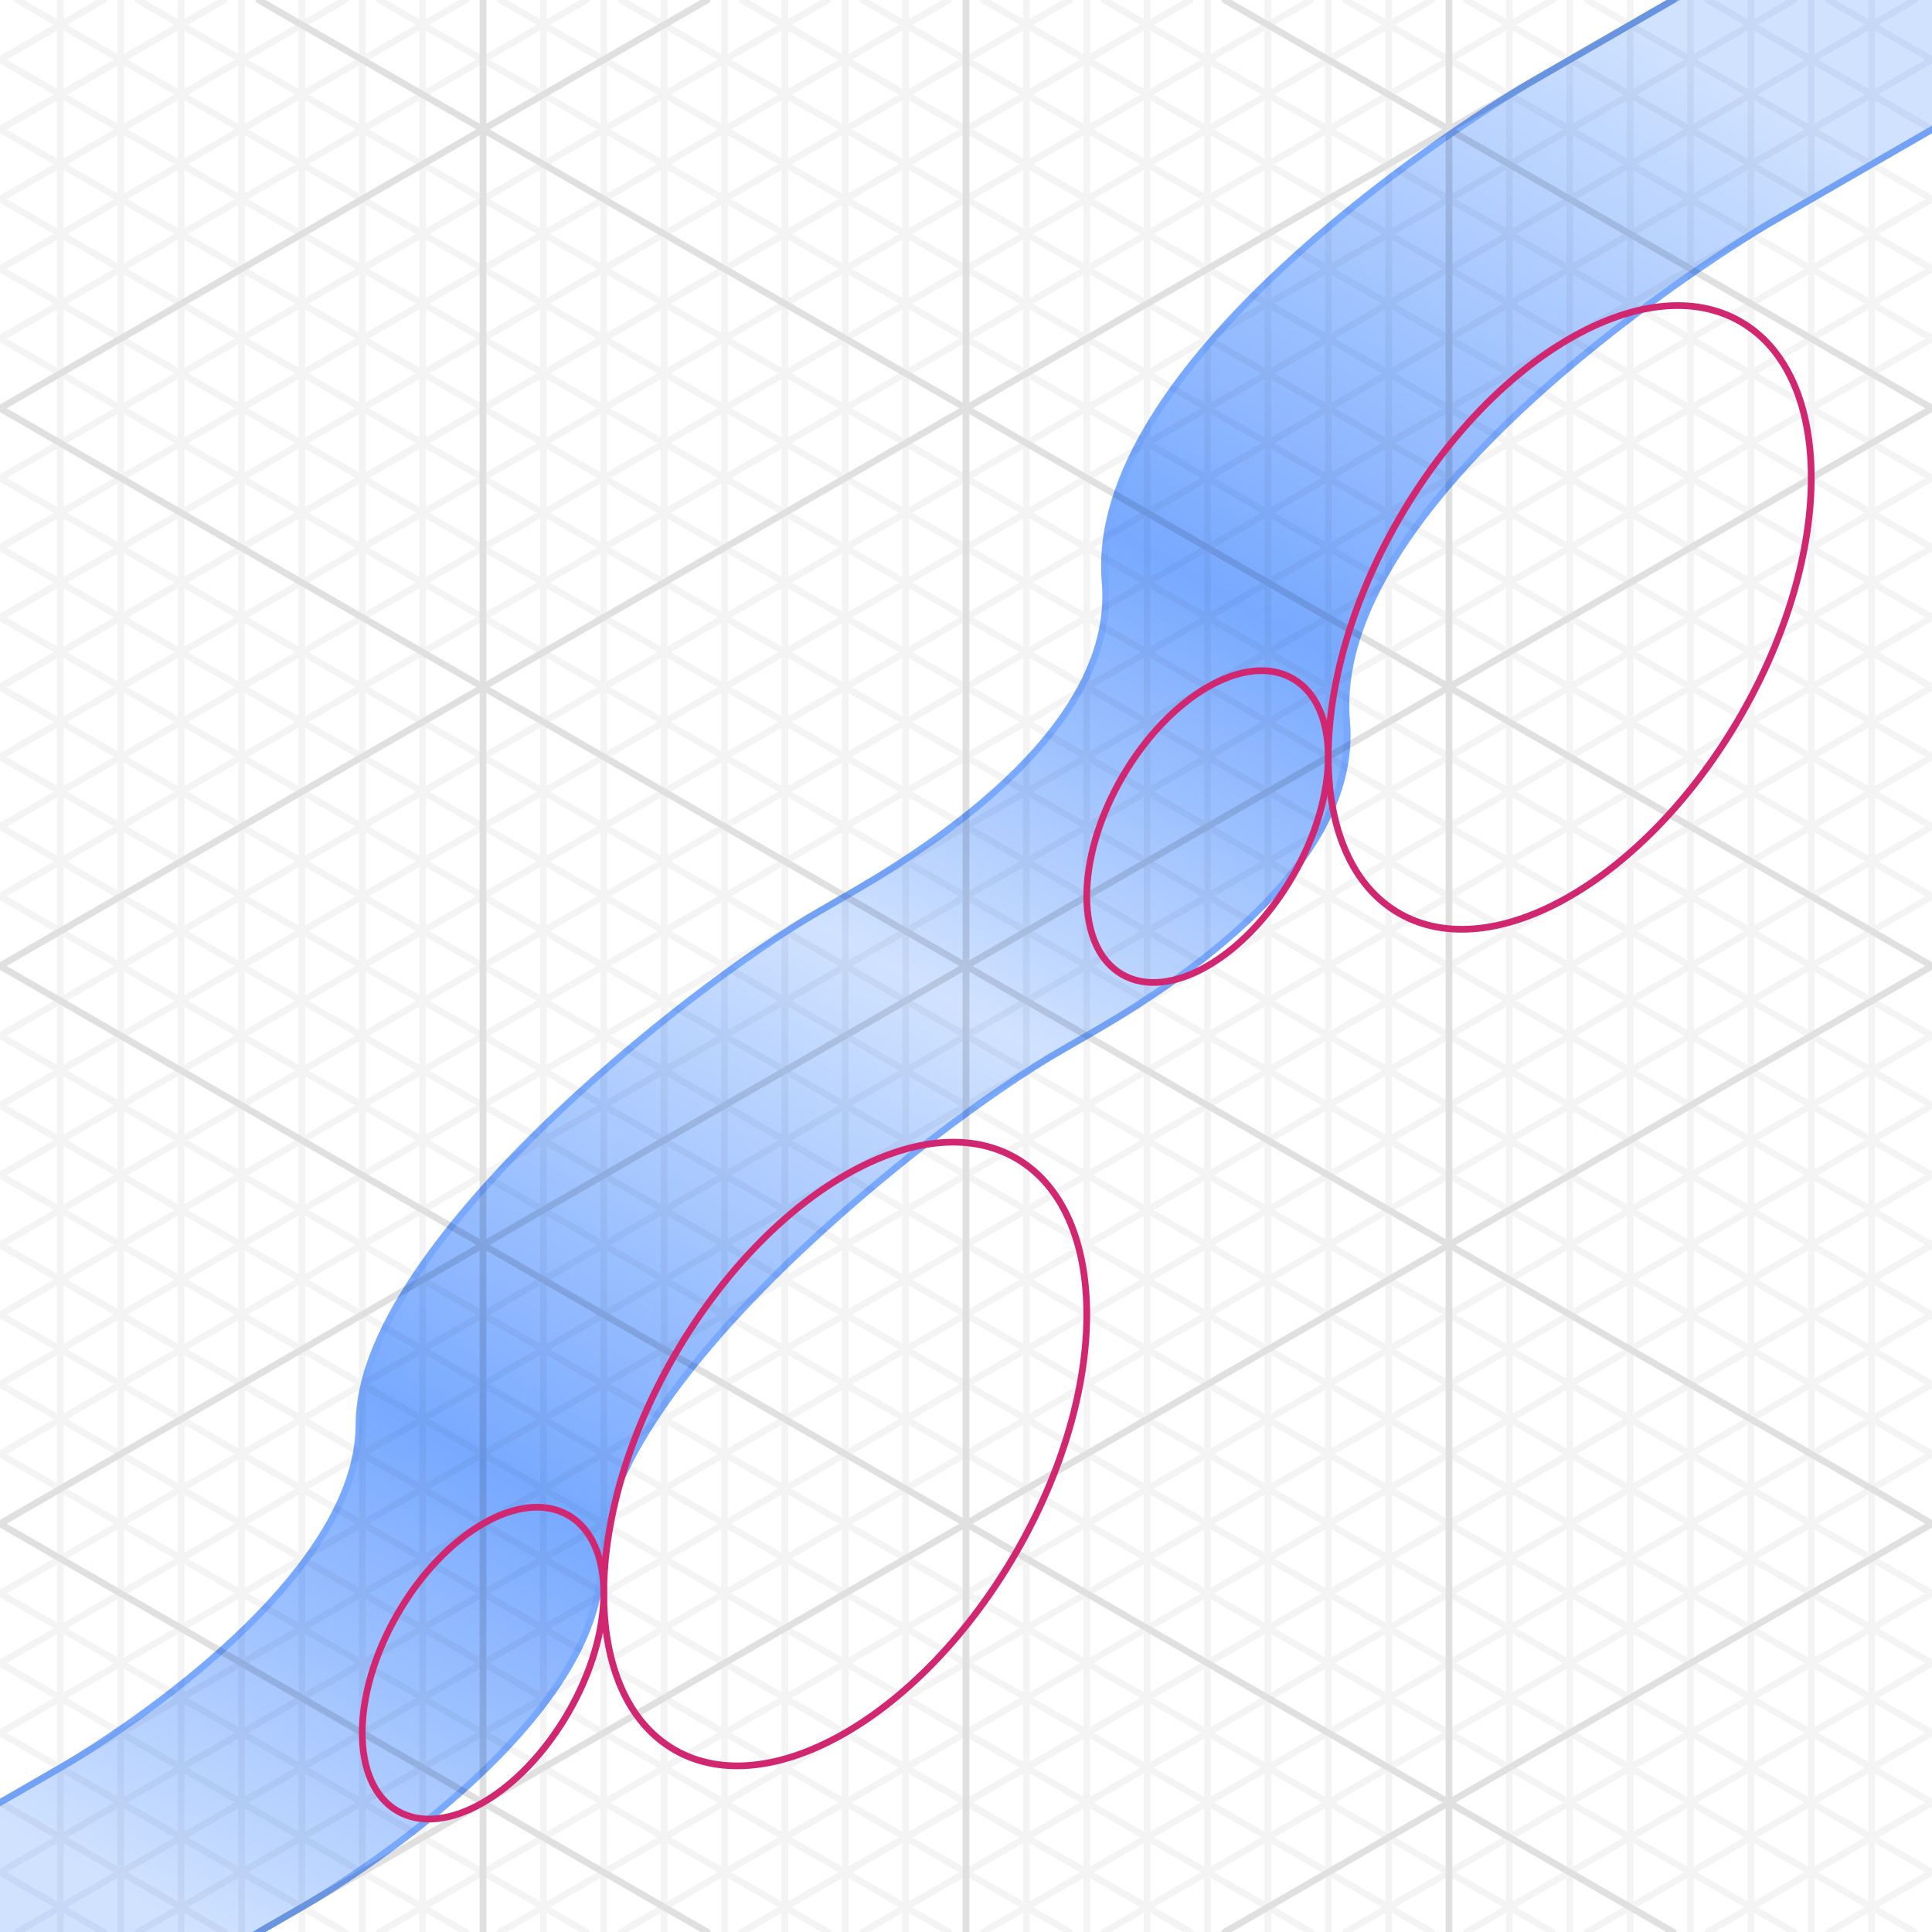
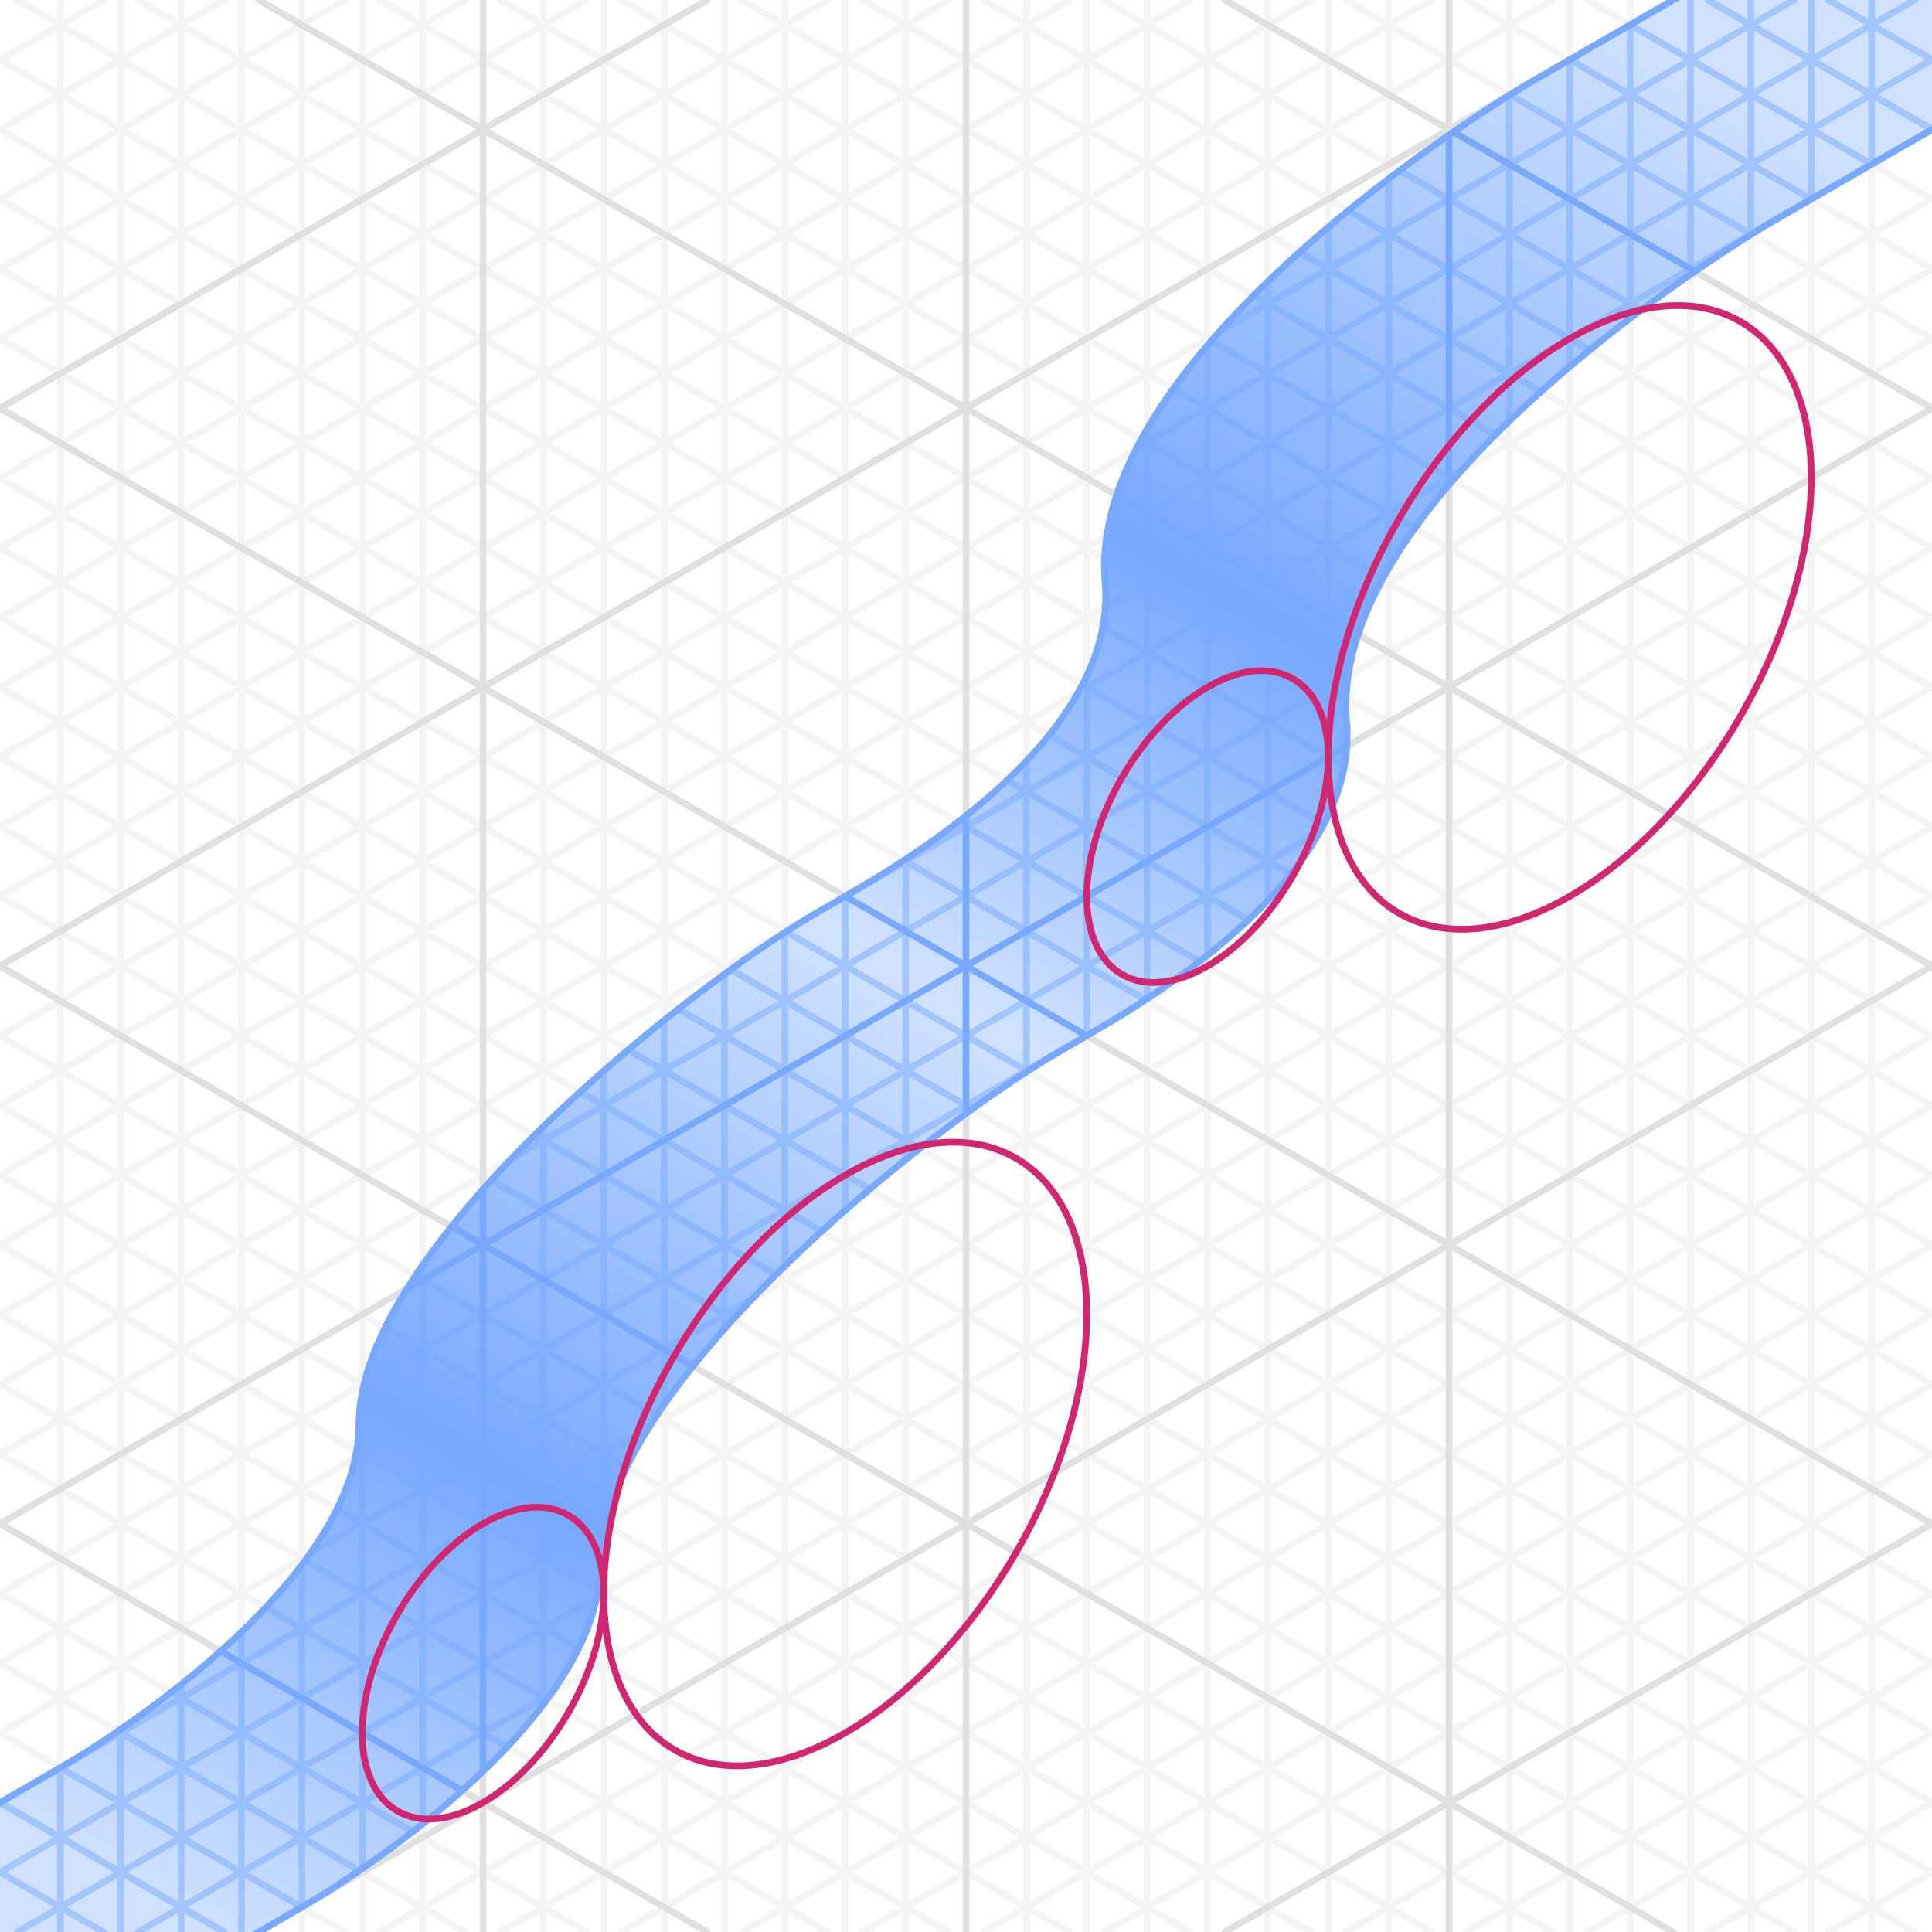
<svg xmlns="http://www.w3.org/2000/svg" viewBox="0 0 288 288">
  <defs>
-     <style>.cls-1{isolation:isolate;}.cls-2{fill:#fff;}.cls-3,.cls-4,.cls-6,.cls-7{fill:none;}.cls-3{stroke:#f4f4f4;}.cls-3,.cls-4{stroke-linecap:round;}.cls-3,.cls-4,.cls-5,.cls-6{stroke-miterlimit:10;}.cls-4{stroke:#e0e0e0;}.cls-5{stroke:#78a9ff;mix-blend-mode:multiply;fill:url(#linear-gradient);}.cls-6{stroke:#d12771;}</style>
+     <style>.cls-1,.cls-10,.cls-11,.cls-2,.cls-5,.cls-6{fill:none;}.cls-10,.cls-2{stroke:#78a9ff;}.cls-10,.cls-11,.cls-2,.cls-5,.cls-6{stroke-miterlimit:10;}.cls-3{clip-path:url(#clip-path);}.cls-4{fill:#fff;}.cls-5{stroke:#f4f4f4;}.cls-10,.cls-5,.cls-6{stroke-linecap:round;}.cls-6{stroke:#e0e0e0;}.cls-7{fill:url(#linear-gradient);}.cls-8{clip-path:url(#clip-path-2);}.cls-9{opacity:0.5;}.cls-11{stroke:#d12771;}</style>
+     <clipPath id="clip-path">
+       <rect class="cls-1" width="288" height="288" />
+     </clipPath>
    <linearGradient id="linear-gradient" x1="36" y1="331.061" x2="248.501" y2="-37.002" gradientUnits="userSpaceOnUse">
      <stop offset="0.079" stop-color="#d0e2ff" />
      <stop offset="0.272" stop-color="#78a9ff" />
      <stop offset="0.495" stop-color="#d0e2ff" />
      <stop offset="0.666" stop-color="#78a9ff" />
      <stop offset="0.914" stop-color="#d0e2ff" />
    </linearGradient>
+     <clipPath id="clip-path-2">
+       <path class="cls-2" d="M-9,273.9,9,263.511c9.942-5.74,44.519-28.6,44.517-51.255,0-26.1,48.635-64.88,68.517-76.359L126,133.606c9.942-5.739,40.69-23.991,38.737-46.865C162,54.686,216.267,19.289,227.91,12.415L265-9h32V14.1L263.91,33.2C252.267,40.075,198,75.472,200.737,107.527,202.69,130.4,171.942,148.653,162,154.392l-3.966,2.29c-19.882,11.48-68.519,50.258-68.517,76.36C89.519,255.7,54.942,278.557,45,284.3L9,305.08H-9Z" />
+     </clipPath>
  </defs>
-   <g class="cls-1">
-     <g id="Layer_3" data-name="Layer 3">
-       <rect class="cls-2" width="288" height="288" />
-       <line class="cls-3" x1="9" x2="9" y2="288" />
-       <line class="cls-3" x1="18" x2="18" y2="288" />
-       <line class="cls-3" x1="27" x2="27" y2="288" />
-       <line class="cls-3" x1="36" x2="36" y2="288" />
-       <line class="cls-3" x1="45" x2="45" y2="288" />
-       <line class="cls-3" x1="54" x2="54" y2="288" />
-       <line class="cls-3" x1="63" x2="63" y2="288" />
-       <line class="cls-3" x1="81" x2="81" y2="288" />
-       <line class="cls-3" x1="90" x2="90" y2="288" />
-       <line class="cls-3" x1="99" x2="99" y2="288" />
-       <line class="cls-3" x1="108" x2="108" y2="288" />
-       <line class="cls-3" x1="117" x2="117" y2="288" />
-       <line class="cls-3" x1="126" x2="126" y2="288" />
-       <line class="cls-3" x1="135" x2="135" y2="288" />
-       <line class="cls-3" x1="153" x2="153" y2="288" />
-       <line class="cls-3" x1="162" x2="162" y2="288" />
-       <line class="cls-3" x1="171" x2="171" y2="288" />
-       <line class="cls-3" x1="180" x2="180" y2="288" />
-       <line class="cls-3" x1="189" x2="189" y2="288" />
-       <line class="cls-3" x1="198" x2="198" y2="288" />
-       <line class="cls-3" x1="207" x2="207" y2="288" />
-       <line class="cls-3" x1="225" x2="225" y2="288" />
-       <line class="cls-3" x1="234" x2="234" y2="288" />
-       <line class="cls-3" x1="243" x2="243" y2="288" />
-       <line class="cls-3" x1="252" x2="252" y2="288" />
-       <line class="cls-3" x1="261" x2="261" y2="288" />
-       <line class="cls-3" x1="270" x2="270" y2="288" />
-       <line class="cls-3" x1="279" x2="279" y2="288" />
-       <line class="cls-3" x1="56.585" y1="288" x2="288" y2="154.392" />
-       <line class="cls-3" x1="74.585" y1="288" x2="288" y2="164.785" />
-       <line class="cls-3" x1="92.585" y1="288" x2="288" y2="175.177" />
-       <line class="cls-3" x1="110.585" y1="288" x2="288" y2="185.569" />
-       <line class="cls-3" x1="128.585" y1="288" x2="288" y2="195.962" />
-       <line class="cls-3" x1="146.585" y1="288" x2="288" y2="206.354" />
-       <line class="cls-3" x1="164.585" y1="288" x2="288" y2="216.746" />
-       <line class="cls-3" x1="200.585" y1="288" x2="288" y2="237.531" />
-       <line class="cls-3" x1="218.585" y1="288" x2="288" y2="247.923" />
-       <line class="cls-3" x1="236.585" y1="288" x2="288" y2="258.315" />
-       <line class="cls-3" x1="254.585" y1="288" x2="288" y2="268.708" />
-       <line class="cls-3" x1="254.585" y1="288" x2="288" y2="268.708" />
-       <line class="cls-3" x1="272.585" y1="288" x2="288" y2="279.1" />
-       <line class="cls-3" x1="110.585" y1="288" x2="288" y2="185.569" />
-       <line class="cls-3" x1="231.415" y2="133.608" />
-       <line class="cls-3" x1="213.415" y2="123.215" />
-       <line class="cls-3" x1="195.415" y2="112.823" />
-       <line class="cls-3" x1="177.415" y2="102.431" />
-       <line class="cls-3" x1="159.415" y2="92.038" />
-       <line class="cls-3" x1="141.415" y2="81.646" />
-       <line class="cls-3" x1="123.415" y2="71.254" />
-       <line class="cls-3" x1="87.415" y2="50.469" />
-       <line class="cls-3" x1="69.415" y2="40.077" />
-       <line class="cls-3" x1="51.415" y2="29.685" />
-       <line class="cls-3" x1="33.415" y2="19.292" />
-       <line class="cls-3" x1="33.415" y2="19.292" />
-       <line class="cls-3" x1="15.415" y2="8.9" />
-       <line class="cls-3" x1="177.415" y2="102.431" />
-       <line class="cls-3" x1="20.585" y1="288" x2="288" y2="133.608" />
-       <line class="cls-3" x1="2.585" y1="288" x2="288" y2="123.215" />
-       <line class="cls-3" y1="279.1" x2="288" y2="112.823" />
-       <line class="cls-3" y1="268.708" x2="288" y2="102.431" />
-       <line class="cls-3" y1="258.315" x2="288" y2="92.038" />
-       <line class="cls-3" y1="247.923" x2="288" y2="81.646" />
-       <line class="cls-3" y1="237.531" x2="288" y2="71.254" />
-       <line class="cls-3" y1="216.746" x2="288" y2="50.469" />
-       <line class="cls-3" y1="206.354" x2="288" y2="40.077" />
-       <line class="cls-3" y1="195.962" x2="288" y2="29.685" />
-       <line class="cls-3" y1="185.569" x2="288" y2="19.292" />
-       <line class="cls-3" y1="175.177" x2="288" y2="8.9" />
-       <line class="cls-3" y1="164.785" x2="285.415" />
-       <line class="cls-3" y1="154.392" x2="267.415" />
-       <line class="cls-3" x1="231.415" y1="288" y2="154.392" />
-       <line class="cls-3" x1="213.415" y1="288" y2="164.785" />
-       <line class="cls-3" x1="195.415" y1="288" y2="175.177" />
-       <line class="cls-3" x1="177.415" y1="288" y2="185.569" />
-       <line class="cls-3" x1="159.415" y1="288" y2="195.962" />
-       <line class="cls-3" x1="141.415" y1="288" y2="206.354" />
-       <line class="cls-3" x1="123.415" y1="288" y2="216.746" />
-       <line class="cls-3" x1="87.415" y1="288" y2="237.531" />
-       <line class="cls-3" x1="69.415" y1="288" y2="247.923" />
-       <line class="cls-3" x1="51.415" y1="288" y2="258.315" />
-       <line class="cls-3" x1="33.415" y1="288" y2="268.708" />
-       <line class="cls-3" x1="33.415" y1="288" y2="268.708" />
-       <line class="cls-3" x1="15.415" y1="288" y2="279.1" />
-       <line class="cls-3" x1="177.415" y1="288" y2="185.569" />
-       <line class="cls-3" x1="56.585" x2="288" y2="133.608" />
-       <line class="cls-3" x1="74.585" x2="288" y2="123.215" />
-       <line class="cls-3" x1="92.585" x2="288" y2="112.823" />
-       <line class="cls-3" x1="110.585" x2="288" y2="102.431" />
-       <line class="cls-3" x1="128.585" x2="288" y2="92.038" />
-       <line class="cls-3" x1="146.585" x2="288" y2="81.646" />
-       <line class="cls-3" x1="164.585" x2="288" y2="71.254" />
-       <line class="cls-3" x1="200.585" x2="288" y2="50.469" />
-       <line class="cls-3" x1="218.585" x2="288" y2="40.077" />
-       <line class="cls-3" x1="236.585" x2="288" y2="29.685" />
-       <line class="cls-3" x1="254.585" x2="288" y2="19.292" />
-       <line class="cls-3" x1="254.585" x2="288" y2="19.292" />
-       <line class="cls-3" x1="272.585" x2="288" y2="8.9" />
-       <line class="cls-3" x1="110.585" x2="288" y2="102.431" />
-       <line class="cls-3" x1="267.415" y1="288" y2="133.608" />
-       <line class="cls-3" x1="285.415" y1="288" y2="123.215" />
-       <line class="cls-3" x1="288" y1="279.1" y2="112.823" />
-       <line class="cls-3" x1="288" y1="268.708" y2="102.431" />
-       <line class="cls-3" x1="288" y1="258.315" y2="92.038" />
-       <line class="cls-3" x1="288" y1="247.923" y2="81.646" />
-       <line class="cls-3" x1="288" y1="237.531" y2="71.254" />
-       <line class="cls-3" x1="288" y1="216.746" y2="50.469" />
-       <line class="cls-3" x1="288" y1="206.354" y2="40.077" />
-       <line class="cls-3" x1="288" y1="195.962" y2="29.685" />
-       <line class="cls-3" x1="288" y1="185.569" y2="19.292" />
-       <line class="cls-3" x1="288" y1="175.177" y2="8.9" />
-       <line class="cls-3" x1="288" y1="164.785" x2="2.585" />
-       <line class="cls-3" x1="288" y1="154.392" x2="20.585" />
-       <line class="cls-4" x1="105.415" y1="288" y2="227.138" />
-       <line class="cls-4" x1="182.585" x2="288" y2="60.862" />
-       <line class="cls-4" x1="249.415" y1="288" y2="144" />
-       <line class="cls-4" x1="288" y1="227.138" y2="60.862" />
-       <line class="cls-4" x1="288" y1="144" x2="38.585" />
-       <line class="cls-4" x1="182.585" y1="288" x2="288" y2="227.138" />
-       <line class="cls-4" x1="105.415" y2="60.862" />
-       <line class="cls-4" x1="38.585" y1="288" x2="288" y2="144" />
-       <line class="cls-4" y1="227.138" x2="288" y2="60.862" />
-       <line class="cls-4" y1="144" x2="249.415" />
-       <line class="cls-4" x1="72" x2="72" y2="288" />
-       <line class="cls-4" x1="144" x2="144" y2="288" />
-       <line class="cls-4" x1="216" x2="216" y2="288" />
-       <path class="cls-5" d="M-9,273.9,9,263.511c9.942-5.74,44.519-28.6,44.517-51.255,0-26.1,48.635-64.88,68.517-76.359L126,133.606c9.942-5.739,40.69-23.991,38.737-46.865C162,54.686,216.267,19.289,227.91,12.415L265-9h32V14.1L263.91,33.2C252.267,40.075,198,75.472,200.737,107.527,202.69,130.4,171.942,148.653,162,154.392l-3.966,2.29c-19.882,11.48-68.519,50.258-68.517,76.36C89.519,255.7,54.942,278.557,45,284.3L9,305.08H-9Z" />
-       <ellipse class="cls-6" cx="234" cy="92.039" rx="50.912" ry="29.394" transform="translate(37.293 248.67) rotate(-60)" />
-       <polygon class="cls-7" points="270 112.823 198 154.392 198.001 71.254 270 29.685 270 112.823" />
-       <ellipse class="cls-6" cx="180" cy="123.215" rx="25.456" ry="14.697" transform="translate(-16.707 217.493) rotate(-60)" />
-       <polygon class="cls-7" points="198 133.608 162 154.392 162 112.823 198 92.039 198 133.608" />
-       <ellipse class="cls-6" cx="126" cy="216.746" rx="50.912" ry="29.394" transform="translate(-124.707 217.493) rotate(-60)" />
-       <polygon class="cls-7" points="162 237.531 90 279.1 90 195.962 162 154.392 162 237.531" />
-       <ellipse class="cls-6" cx="71.998" cy="247.924" rx="25.457" ry="14.698" transform="translate(-178.71 186.314) rotate(-60)" />
-       <polygon class="cls-7" points="89.998 258.317 53.997 279.103 53.997 237.532 89.998 216.746 89.998 258.317" />
+   <g id="Layer_3" data-name="Layer 3">
+     <g class="cls-3">
+       <rect class="cls-4" width="288" height="288" />
+       <line class="cls-5" x1="9" x2="9" y2="288" />
+       <line class="cls-5" x1="18" x2="18" y2="288" />
+       <line class="cls-5" x1="27" x2="27" y2="288" />
+       <line class="cls-5" x1="36" x2="36" y2="288" />
+       <line class="cls-5" x1="45" x2="45" y2="288" />
+       <line class="cls-5" x1="54" x2="54" y2="288" />
+       <line class="cls-5" x1="63" x2="63" y2="288" />
+       <line class="cls-5" x1="81" x2="81" y2="288" />
+       <line class="cls-5" x1="90" x2="90" y2="288" />
+       <line class="cls-5" x1="99" x2="99" y2="288" />
+       <line class="cls-5" x1="108" x2="108" y2="288" />
+       <line class="cls-5" x1="117" x2="117" y2="288" />
+       <line class="cls-5" x1="126" x2="126" y2="288" />
+       <line class="cls-5" x1="135" x2="135" y2="288" />
+       <line class="cls-5" x1="153" x2="153" y2="288" />
+       <line class="cls-5" x1="162" x2="162" y2="288" />
+       <line class="cls-5" x1="171" x2="171" y2="288" />
+       <line class="cls-5" x1="180" x2="180" y2="288" />
+       <line class="cls-5" x1="189" x2="189" y2="288" />
+       <line class="cls-5" x1="198" x2="198" y2="288" />
+       <line class="cls-5" x1="207" x2="207" y2="288" />
+       <line class="cls-5" x1="225" x2="225" y2="288" />
+       <line class="cls-5" x1="234" x2="234" y2="288" />
+       <line class="cls-5" x1="243" x2="243" y2="288" />
+       <line class="cls-5" x1="252" x2="252" y2="288" />
+       <line class="cls-5" x1="261" x2="261" y2="288" />
+       <line class="cls-5" x1="270" x2="270" y2="288" />
+       <line class="cls-5" x1="279" x2="279" y2="288" />
+       <line class="cls-5" x1="56.585" y1="288" x2="288" y2="154.392" />
+       <line class="cls-5" x1="74.585" y1="288" x2="288" y2="164.785" />
+       <line class="cls-5" x1="92.585" y1="288" x2="288" y2="175.177" />
+       <line class="cls-5" x1="110.585" y1="288" x2="288" y2="185.569" />
+       <line class="cls-5" x1="128.585" y1="288" x2="288" y2="195.962" />
+       <line class="cls-5" x1="146.585" y1="288" x2="288" y2="206.354" />
+       <line class="cls-5" x1="164.585" y1="288" x2="288" y2="216.746" />
+       <line class="cls-5" x1="200.585" y1="288" x2="288" y2="237.531" />
+       <line class="cls-5" x1="218.585" y1="288" x2="288" y2="247.923" />
+       <line class="cls-5" x1="236.585" y1="288" x2="288" y2="258.315" />
+       <line class="cls-5" x1="254.585" y1="288" x2="288" y2="268.708" />
+       <line class="cls-5" x1="254.585" y1="288" x2="288" y2="268.708" />
+       <line class="cls-5" x1="272.585" y1="288" x2="288" y2="279.1" />
+       <line class="cls-5" x1="110.585" y1="288" x2="288" y2="185.569" />
+       <line class="cls-5" x1="231.415" y2="133.608" />
+       <line class="cls-5" x1="213.415" y2="123.215" />
+       <line class="cls-5" x1="195.415" y2="112.823" />
+       <line class="cls-5" x1="177.415" y2="102.431" />
+       <line class="cls-5" x1="159.415" y2="92.038" />
+       <line class="cls-5" x1="141.415" y2="81.646" />
+       <line class="cls-5" x1="123.415" y2="71.254" />
+       <line class="cls-5" x1="87.415" y2="50.469" />
+       <line class="cls-5" x1="69.415" y2="40.077" />
+       <line class="cls-5" x1="51.415" y2="29.685" />
+       <line class="cls-5" x1="33.415" y2="19.292" />
+       <line class="cls-5" x1="33.415" y2="19.292" />
+       <line class="cls-5" x1="15.415" y2="8.9" />
+       <line class="cls-5" x1="177.415" y2="102.431" />
+       <line class="cls-5" x1="20.585" y1="288" x2="288" y2="133.608" />
+       <line class="cls-5" x1="2.585" y1="288" x2="288" y2="123.215" />
+       <line class="cls-5" y1="279.1" x2="288" y2="112.823" />
+       <line class="cls-5" y1="268.708" x2="288" y2="102.431" />
+       <line class="cls-5" y1="258.315" x2="288" y2="92.038" />
+       <line class="cls-5" y1="247.923" x2="288" y2="81.646" />
+       <line class="cls-5" y1="237.531" x2="288" y2="71.254" />
+       <line class="cls-5" y1="216.746" x2="288" y2="50.469" />
+       <line class="cls-5" y1="206.354" x2="288" y2="40.077" />
+       <line class="cls-5" y1="195.962" x2="288" y2="29.685" />
+       <line class="cls-5" y1="185.569" x2="288" y2="19.292" />
+       <line class="cls-5" y1="175.177" x2="288" y2="8.9" />
+       <line class="cls-5" y1="164.785" x2="285.415" />
+       <line class="cls-5" y1="154.392" x2="267.415" />
+       <line class="cls-5" x1="231.415" y1="288" y2="154.392" />
+       <line class="cls-5" x1="213.415" y1="288" y2="164.785" />
+       <line class="cls-5" x1="195.415" y1="288" y2="175.177" />
+       <line class="cls-5" x1="177.415" y1="288" y2="185.569" />
+       <line class="cls-5" x1="159.415" y1="288" y2="195.962" />
+       <line class="cls-5" x1="141.415" y1="288" y2="206.354" />
+       <line class="cls-5" x1="123.415" y1="288" y2="216.746" />
+       <line class="cls-5" x1="87.415" y1="288" y2="237.531" />
+       <line class="cls-5" x1="69.415" y1="288" y2="247.923" />
+       <line class="cls-5" x1="51.415" y1="288" y2="258.315" />
+       <line class="cls-5" x1="33.415" y1="288" y2="268.708" />
+       <line class="cls-5" x1="33.415" y1="288" y2="268.708" />
+       <line class="cls-5" x1="15.415" y1="288" y2="279.1" />
+       <line class="cls-5" x1="177.415" y1="288" y2="185.569" />
+       <line class="cls-5" x1="56.585" x2="288" y2="133.608" />
+       <line class="cls-5" x1="74.585" x2="288" y2="123.215" />
+       <line class="cls-5" x1="92.585" x2="288" y2="112.823" />
+       <line class="cls-5" x1="110.585" x2="288" y2="102.431" />
+       <line class="cls-5" x1="128.585" x2="288" y2="92.038" />
+       <line class="cls-5" x1="146.585" x2="288" y2="81.646" />
+       <line class="cls-5" x1="164.585" x2="288" y2="71.254" />
+       <line class="cls-5" x1="200.585" x2="288" y2="50.469" />
+       <line class="cls-5" x1="218.585" x2="288" y2="40.077" />
+       <line class="cls-5" x1="236.585" x2="288" y2="29.685" />
+       <line class="cls-5" x1="254.585" x2="288" y2="19.292" />
+       <line class="cls-5" x1="254.585" x2="288" y2="19.292" />
+       <line class="cls-5" x1="272.585" x2="288" y2="8.9" />
+       <line class="cls-5" x1="110.585" x2="288" y2="102.431" />
+       <line class="cls-5" x1="267.415" y1="288" y2="133.608" />
+       <line class="cls-5" x1="285.415" y1="288" y2="123.215" />
+       <line class="cls-5" x1="288" y1="279.1" y2="112.823" />
+       <line class="cls-5" x1="288" y1="268.708" y2="102.431" />
+       <line class="cls-5" x1="288" y1="258.315" y2="92.038" />
+       <line class="cls-5" x1="288" y1="247.923" y2="81.646" />
+       <line class="cls-5" x1="288" y1="237.531" y2="71.254" />
+       <line class="cls-5" x1="288" y1="216.746" y2="50.469" />
+       <line class="cls-5" x1="288" y1="206.354" y2="40.077" />
+       <line class="cls-5" x1="288" y1="195.962" y2="29.685" />
+       <line class="cls-5" x1="288" y1="185.569" y2="19.292" />
+       <line class="cls-5" x1="288" y1="175.177" y2="8.9" />
+       <line class="cls-5" x1="288" y1="164.785" x2="2.585" />
+       <line class="cls-5" x1="288" y1="154.392" x2="20.585" />
+       <line class="cls-6" x1="105.415" y1="288" y2="227.138" />
+       <line class="cls-6" x1="182.585" x2="288" y2="60.862" />
+       <line class="cls-6" x1="249.415" y1="288" y2="144" />
+       <line class="cls-6" x1="288" y1="227.138" y2="60.862" />
+       <line class="cls-6" x1="288" y1="144" x2="38.585" />
+       <line class="cls-6" x1="182.585" y1="288" x2="288" y2="227.138" />
+       <line class="cls-6" x1="105.415" y2="60.862" />
+       <line class="cls-6" x1="38.585" y1="288" x2="288" y2="144" />
+       <line class="cls-6" y1="227.138" x2="288" y2="60.862" />
+       <line class="cls-6" y1="144" x2="249.415" />
+       <line class="cls-6" x1="72" x2="72" y2="288" />
+       <line class="cls-6" x1="144" x2="144" y2="288" />
+       <line class="cls-6" x1="216" x2="216" y2="288" />
+       <path class="cls-7" d="M-9,273.9,9,263.511c9.942-5.74,44.519-28.6,44.517-51.255,0-26.1,48.635-64.88,68.517-76.359L126,133.606c9.942-5.739,40.69-23.991,38.737-46.865C162,54.686,216.267,19.289,227.91,12.415L265-9h32V14.1L263.91,33.2C252.267,40.075,198,75.472,200.737,107.527,202.69,130.4,171.942,148.653,162,154.392l-3.966,2.29c-19.882,11.48-68.519,50.258-68.517,76.36C89.519,255.7,54.942,278.557,45,284.3L9,305.08H-9Z" />
+       <g class="cls-8">
+         <g class="cls-9">
+           <line class="cls-10" x1="9" x2="9" y2="288" />
+           <line class="cls-10" x1="18" x2="18" y2="288" />
+           <line class="cls-10" x1="27" x2="27" y2="288" />
+           <line class="cls-10" x1="36" x2="36" y2="288" />
+           <line class="cls-10" x1="45" x2="45" y2="288" />
+           <line class="cls-10" x1="54" x2="54" y2="288" />
+           <line class="cls-10" x1="63" x2="63" y2="288" />
+           <line class="cls-10" x1="81" x2="81" y2="288" />
+           <line class="cls-10" x1="90" x2="90" y2="288" />
+           <line class="cls-10" x1="99" x2="99" y2="288" />
+           <line class="cls-10" x1="108" x2="108" y2="288" />
+           <line class="cls-10" x1="117" x2="117" y2="288" />
+           <line class="cls-10" x1="126" x2="126" y2="288" />
+           <line class="cls-10" x1="135" x2="135" y2="288" />
+           <line class="cls-10" x1="153" x2="153" y2="288" />
+           <line class="cls-10" x1="162" x2="162" y2="288" />
+           <line class="cls-10" x1="171" x2="171" y2="288" />
+           <line class="cls-10" x1="180" x2="180" y2="288" />
+           <line class="cls-10" x1="189" x2="189" y2="288" />
+           <line class="cls-10" x1="198" x2="198" y2="288" />
+           <line class="cls-10" x1="207" x2="207" y2="288" />
+           <line class="cls-10" x1="225" x2="225" y2="288" />
+           <line class="cls-10" x1="234" x2="234" y2="288" />
+           <line class="cls-10" x1="243" x2="243" y2="288" />
+           <line class="cls-10" x1="252" x2="252" y2="288" />
+           <line class="cls-10" x1="261" x2="261" y2="288" />
+           <line class="cls-10" x1="270" x2="270" y2="288" />
+           <line class="cls-10" x1="279" x2="279" y2="288" />
+           <line class="cls-10" x1="20.585" y1="288" x2="288" y2="133.608" />
+           <line class="cls-10" x1="2.585" y1="288" x2="288" y2="123.215" />
+           <line class="cls-10" y1="279.1" x2="288" y2="112.823" />
+           <line class="cls-10" y1="268.708" x2="288" y2="102.431" />
+           <line class="cls-10" y1="258.315" x2="288" y2="92.038" />
+           <line class="cls-10" y1="247.923" x2="288" y2="81.646" />
+           <line class="cls-10" y1="237.531" x2="288" y2="71.254" />
+           <line class="cls-10" y1="216.746" x2="288" y2="50.469" />
+           <line class="cls-10" y1="206.354" x2="288" y2="40.077" />
+           <line class="cls-10" y1="195.962" x2="288" y2="29.685" />
+           <line class="cls-10" y1="185.569" x2="288" y2="19.292" />
+           <line class="cls-10" y1="175.177" x2="288" y2="8.9" />
+           <line class="cls-10" y1="164.785" x2="285.415" />
+           <line class="cls-10" y1="154.392" x2="267.415" />
+           <line class="cls-10" x1="231.415" y1="288" y2="154.392" />
+           <line class="cls-10" x1="213.415" y1="288" y2="164.785" />
+           <line class="cls-10" x1="195.415" y1="288" y2="175.177" />
+           <line class="cls-10" x1="177.415" y1="288" y2="185.569" />
+           <line class="cls-10" x1="159.415" y1="288" y2="195.962" />
+           <line class="cls-10" x1="141.415" y1="288" y2="206.354" />
+           <line class="cls-10" x1="123.415" y1="288" y2="216.746" />
+           <line class="cls-10" x1="87.415" y1="288" y2="237.531" />
+           <line class="cls-10" x1="69.415" y1="288" y2="247.923" />
+           <line class="cls-10" x1="51.415" y1="288" y2="258.315" />
+           <line class="cls-10" x1="33.415" y1="288" y2="268.708" />
+           <line class="cls-10" x1="33.415" y1="288" y2="268.708" />
+           <line class="cls-10" x1="15.415" y1="288" y2="279.1" />
+           <line class="cls-10" x1="177.415" y1="288" y2="185.569" />
+           <line class="cls-10" x1="56.585" x2="288" y2="133.608" />
+           <line class="cls-10" x1="74.585" x2="288" y2="123.215" />
+           <line class="cls-10" x1="92.585" x2="288" y2="112.823" />
+           <line class="cls-10" x1="110.585" x2="288" y2="102.431" />
+           <line class="cls-10" x1="128.585" x2="288" y2="92.038" />
+           <line class="cls-10" x1="146.585" x2="288" y2="81.646" />
+           <line class="cls-10" x1="164.585" x2="288" y2="71.254" />
+           <line class="cls-10" x1="200.585" x2="288" y2="50.469" />
+           <line class="cls-10" x1="218.585" x2="288" y2="40.077" />
+           <line class="cls-10" x1="236.585" x2="288" y2="29.685" />
+           <line class="cls-10" x1="254.585" x2="288" y2="19.292" />
+           <line class="cls-10" x1="254.585" x2="288" y2="19.292" />
+           <line class="cls-10" x1="272.585" x2="288" y2="8.9" />
+           <line class="cls-10" x1="110.585" x2="288" y2="102.431" />
+           <line class="cls-10" x1="267.415" y1="288" y2="133.608" />
+           <line class="cls-10" x1="285.415" y1="288" y2="123.215" />
+           <line class="cls-10" x1="288" y1="279.1" y2="112.823" />
+           <line class="cls-10" x1="288" y1="268.708" y2="102.431" />
+           <line class="cls-10" x1="288" y1="258.315" y2="92.038" />
+           <line class="cls-10" x1="288" y1="247.923" y2="81.646" />
+           <line class="cls-10" x1="288" y1="237.531" y2="71.254" />
+           <line class="cls-10" x1="288" y1="216.746" y2="50.469" />
+           <line class="cls-10" x1="288" y1="206.354" y2="40.077" />
+           <line class="cls-10" x1="288" y1="195.962" y2="29.685" />
+           <line class="cls-10" x1="288" y1="185.569" y2="19.292" />
+           <line class="cls-10" x1="288" y1="175.177" y2="8.9" />
+           <line class="cls-10" x1="288" y1="164.785" x2="2.585" />
+           <line class="cls-10" x1="288" y1="154.392" x2="20.585" />
+         </g>
+         <line class="cls-10" x1="105.415" y1="288" y2="227.138" />
+         <line class="cls-10" x1="182.585" x2="288" y2="60.862" />
+         <line class="cls-10" x1="249.415" y1="288" y2="144" />
+         <line class="cls-10" x1="288" y1="227.138" y2="60.862" />
+         <line class="cls-10" x1="288" y1="144" x2="38.585" />
+         <line class="cls-10" x1="182.585" y1="288" x2="288" y2="227.138" />
+         <line class="cls-10" x1="38.585" y1="288" x2="288" y2="144" />
+         <line class="cls-10" y1="227.138" x2="288" y2="60.862" />
+         <line class="cls-10" x1="72" x2="72" y2="288" />
+         <line class="cls-10" x1="144" x2="144" y2="288" />
+         <line class="cls-10" x1="216" x2="216" y2="288" />
+       </g>
+       <path class="cls-2" d="M-9,273.9,9,263.511c9.942-5.74,44.519-28.6,44.517-51.255,0-26.1,48.635-64.88,68.517-76.359L126,133.606c9.942-5.739,40.69-23.991,38.737-46.865C162,54.686,216.267,19.289,227.91,12.415L265-9h32V14.1L263.91,33.2C252.267,40.075,198,75.472,200.737,107.527,202.69,130.4,171.942,148.653,162,154.392l-3.966,2.29c-19.882,11.48-68.519,50.258-68.517,76.36C89.519,255.7,54.942,278.557,45,284.3L9,305.08H-9Z" />
+       <ellipse class="cls-11" cx="234" cy="92.039" rx="50.912" ry="29.394" transform="translate(37.293 248.67) rotate(-60)" />
+       <polygon class="cls-1" points="270 112.823 198 154.392 198.001 71.254 270 29.685 270 112.823" />
+       <ellipse class="cls-11" cx="180" cy="123.215" rx="25.456" ry="14.697" transform="translate(-16.707 217.493) rotate(-60)" />
+       <polygon class="cls-1" points="198 133.608 162 154.392 162 112.823 198 92.039 198 133.608" />
+       <ellipse class="cls-11" cx="126" cy="216.746" rx="50.912" ry="29.394" transform="translate(-124.707 217.493) rotate(-60)" />
+       <polygon class="cls-1" points="162 237.531 90 279.1 90 195.962 162 154.392 162 237.531" />
+       <ellipse class="cls-11" cx="71.998" cy="247.924" rx="25.457" ry="14.698" transform="translate(-178.71 186.314) rotate(-60)" />
+       <polygon class="cls-1" points="89.998 258.317 53.997 279.103 53.997 237.532 89.998 216.746 89.998 258.317" />
    </g>
  </g>
</svg>
